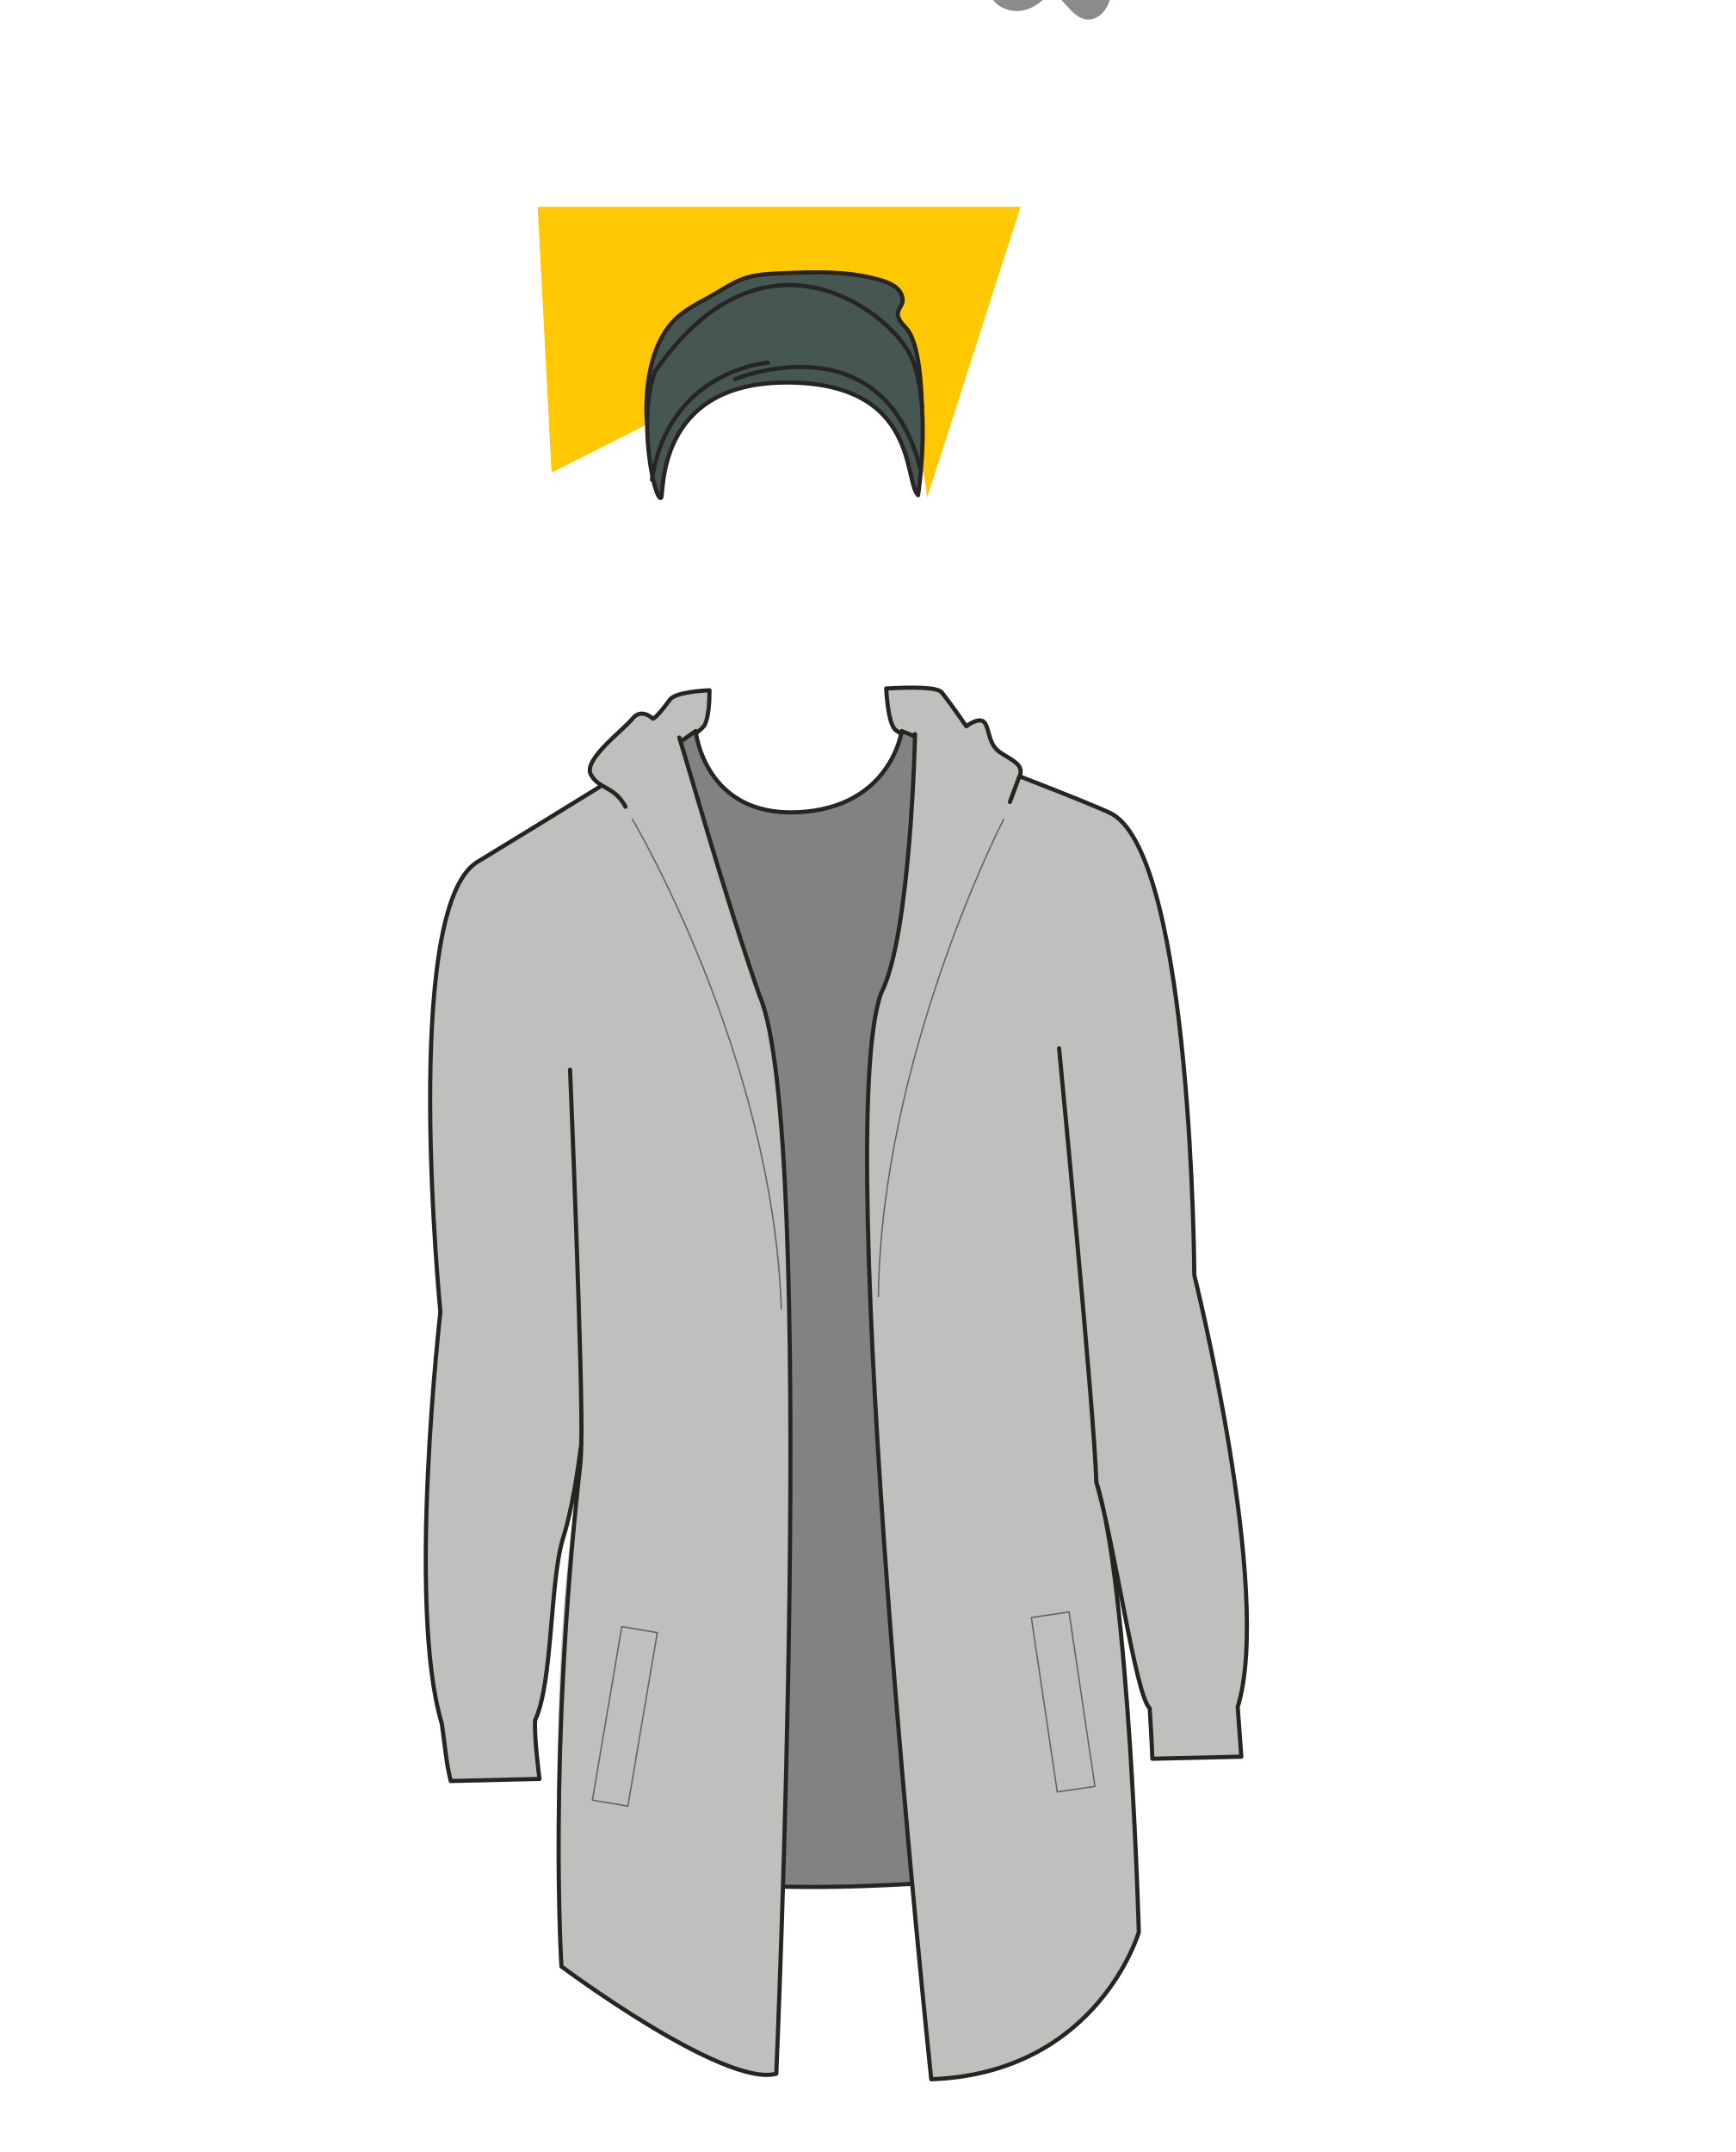
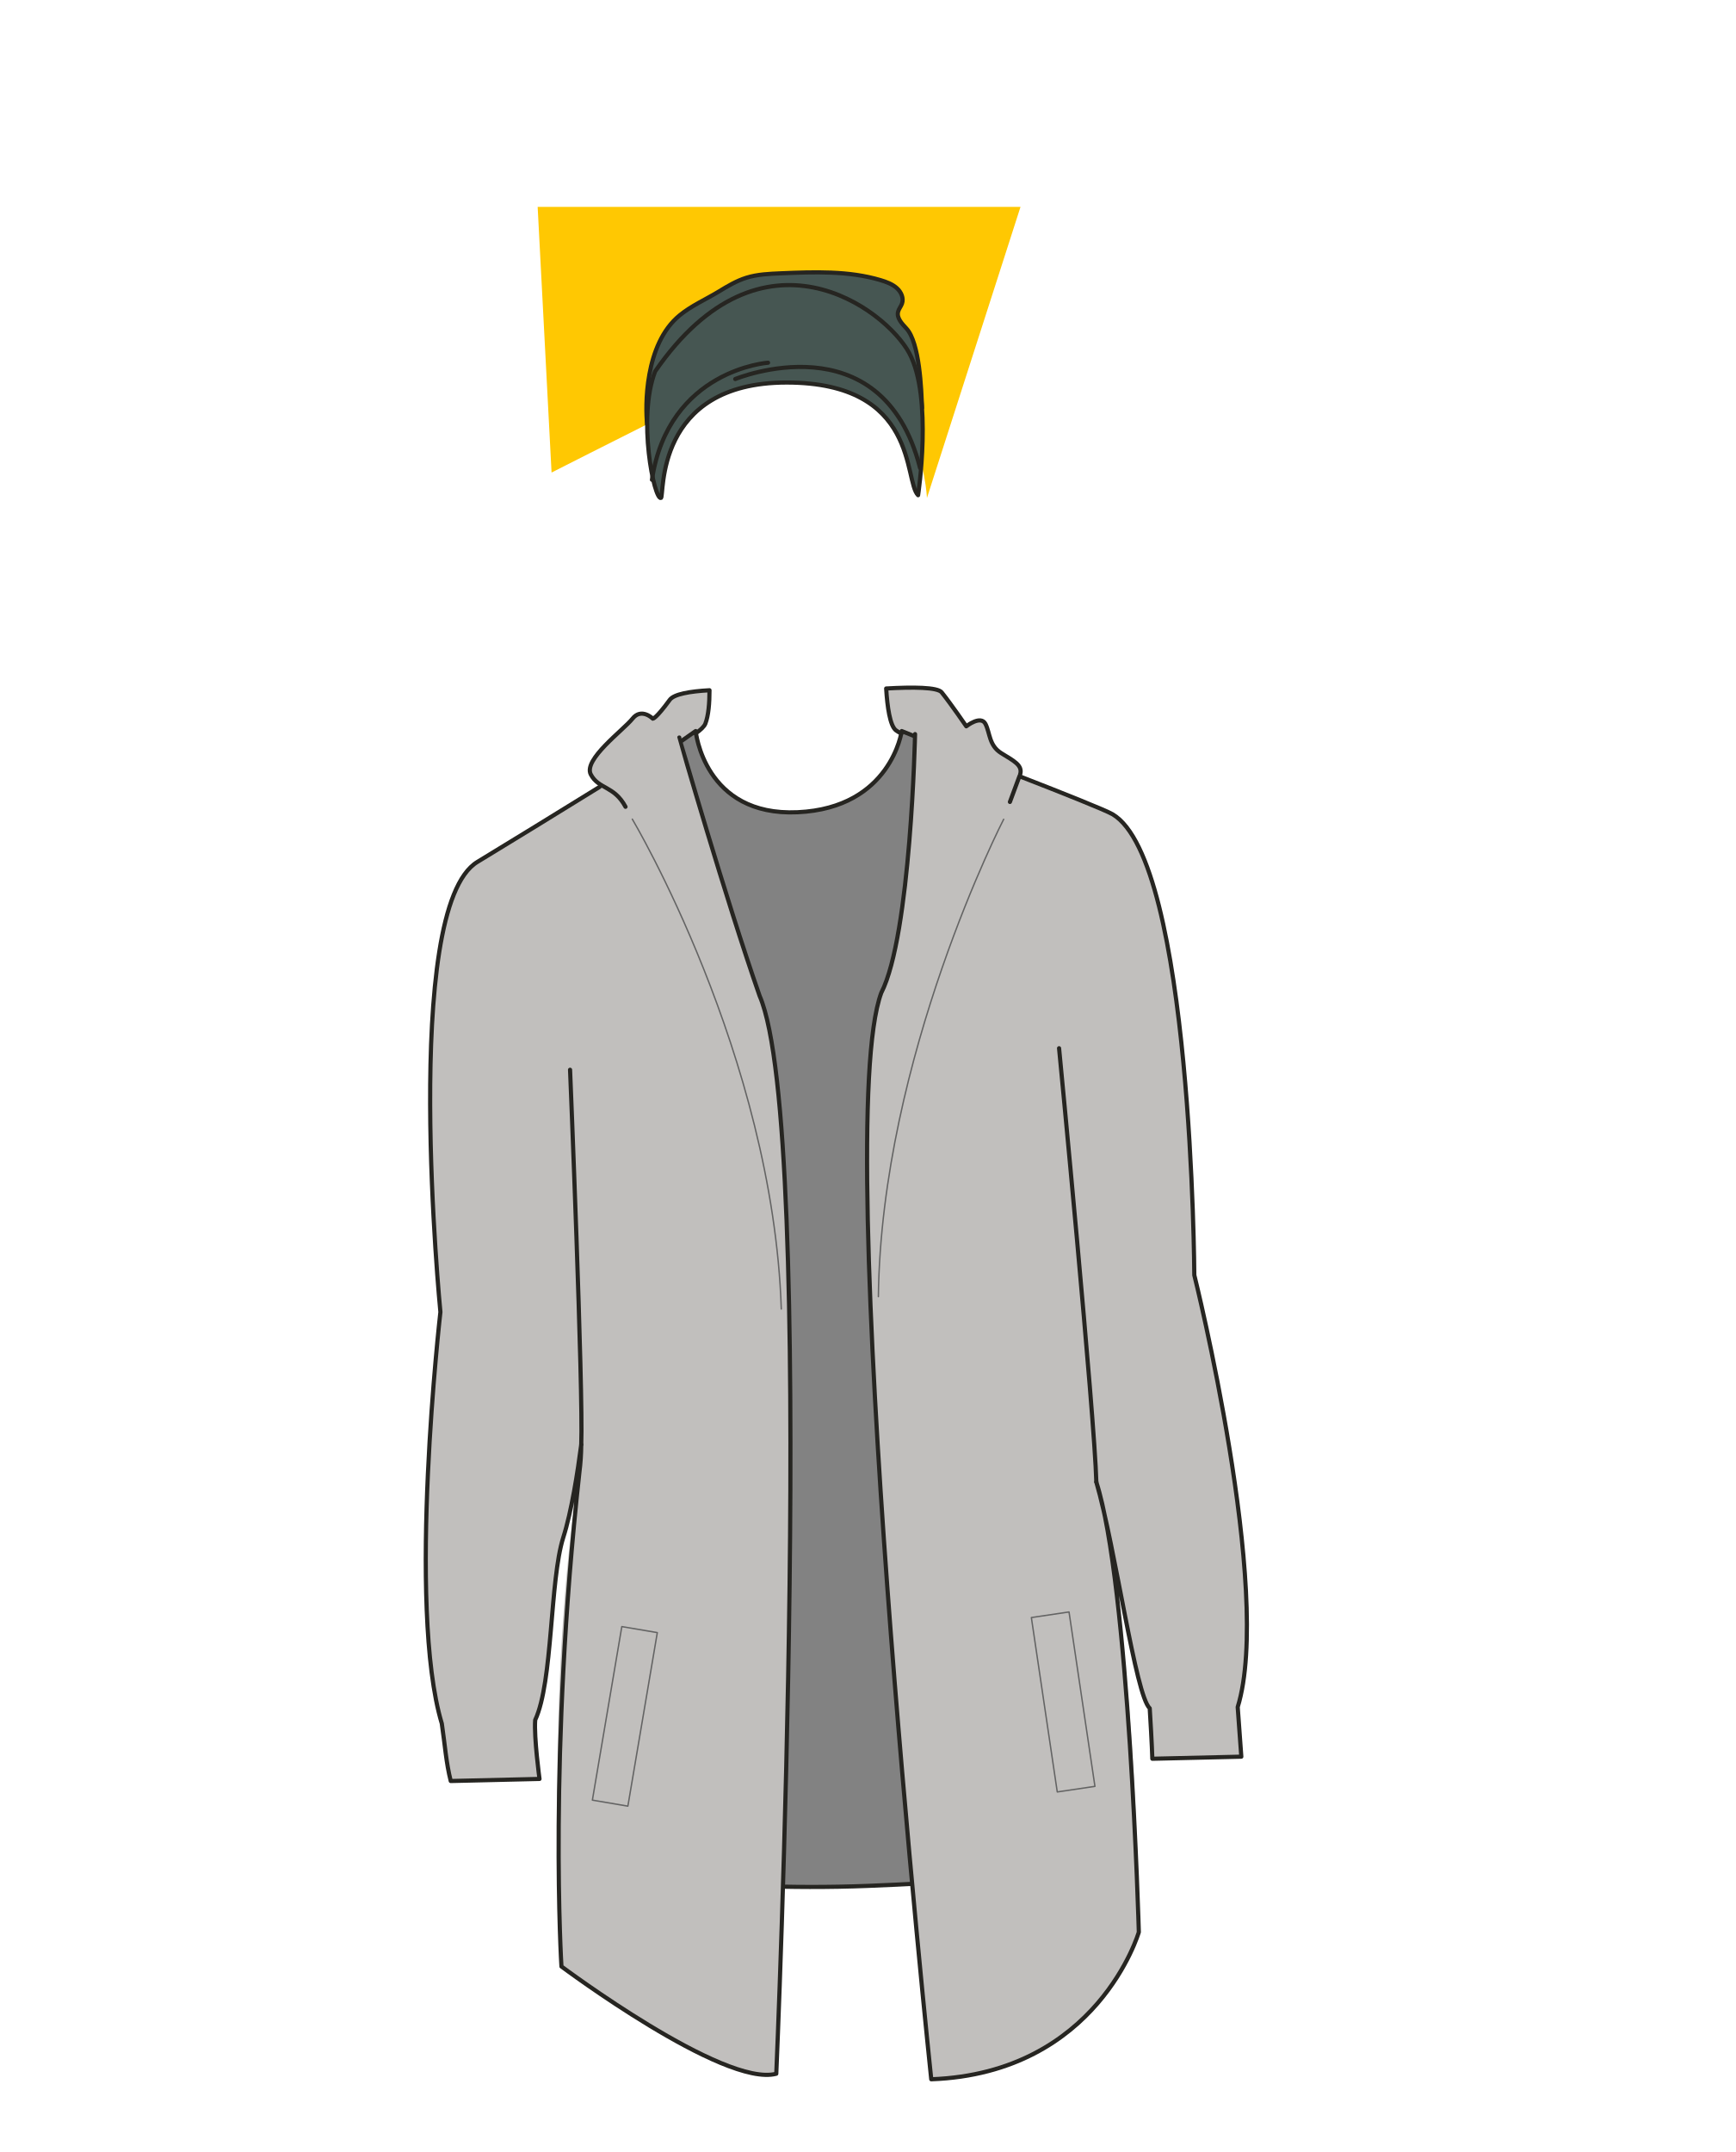
<svg xmlns="http://www.w3.org/2000/svg" width="1250" height="1550" viewBox="0 0 1250 1550">
-   <path d="M817-62.92c-1.25-15.31-3.13-30.58-3.76-45.93-.32-7.85-.11-15.73-.24-23.59s-.42-15.81-1.06-23.7c-1.26-15.57-1.35-31.19-3-46.72-1.24-11.3-3.31-22.66-3.5-34a9.41,9.41,0,0,0-5.44,1.1c-7.89,4.4-6.17,17.25-13.06,23.08a34.32,34.32,0,0,0-31.14-18.62,27.26,27.26,0,0,1,9.85,15.26,15.79,15.79,0,0,1-12.91-3.19c-1.37-1.12-3-2.56-4.65-1.82a3.84,3.84,0,0,0-1.73,2.65,24.49,24.49,0,0,0,.42,14.43,168.23,168.23,0,0,0-31.33-.8,22.48,22.48,0,0,1,12.83,7.88,4.07,4.07,0,0,1,1.12,2.49,4.09,4.09,0,0,1-1.58,2.68c-4.78,4.48-13.43,6.44-17.33,1.18-6.95,10.5-4.09,26.27,6.11,33.67l-33.92,4a2.71,2.71,0,0,1-1.91-.24,2.59,2.59,0,0,1-.85-1.92c-.33-2.93,0-5.93-.44-8.85s-2.14-5.93-5-6.77c-1.11-.32-2.34-.31-3.3-.94-1.78-1.17-1.65-3.74-2.21-5.8s-3.56-3.8-4.55-1.92a14.15,14.15,0,0,0,3,12.5c2.56,3,6.71,6.27,4.95,9.76-1.9,3.79-7.71,1.73-10.85-1.11s-7.72-6.19-11-3.56A32.17,32.17,0,0,0,661-151.42c-.57,4.79-9.76,6.92-7.46,11.16,1.88,3.48,7.08-.12,11,.1,3.79.2,6.08,4.1,8,7.36s5.26,6.77,8.86,5.6a27.22,27.22,0,0,1-24.87,5.53,56.2,56.2,0,0,0,22.14,9.48A21.43,21.43,0,0,1,663-103c2.85,3,7.59,3,11.54,4.28s7.46,6.56,4.37,9.35l4.72-1.25q2.7,7.08,5.39,14.17a63,63,0,0,0-2-26.22c5.09,5.19,14.2-7.28,20-2.91,2.51,1.88,2.26,5.82.86,8.63s-3.69,5.18-4.67,8.16c-1.22,3.68-.29,7.68-.39,11.55s-1.91,8.35-5.72,9.06a27.72,27.72,0,0,0,10.88,9.05,14.71,14.71,0,0,0-9.48,11.84A14.73,14.73,0,0,0,705-33.53c1.83,1.21,4,2,5.57,3.51,5.69,5.32,1.61,14.81,3,22.48,1.67,9.4,12.41,15.26,21.86,13.87s17.27-8.4,22.35-16.48L770.53,4.19c3.4,3.8,7.3,7.87,12.39,8.36,5.38.52,10.38-3.34,13-8S799.42-5.69,800.5-11c1.18-5.77,4.2-12.72,10.09-12.76,3.09,0,5.71,2,8.3,4C818.37-34.17,818.15-48.57,817-62.92Z" fill="#8c8b8b" />
-   <path d="M818.48-62.92c-.93-11.36-2.2-22.69-3.05-34.06-.44-5.75-.77-11.51-.86-17.27-.09-5.57,0-11.14-.07-16.71-.13-11.38-1-22.68-1.69-34s-1-22.66-2-33.95c-1.18-12.67-3.66-25.22-3.9-38a1.54,1.54,0,0,0-1.5-1.5,11.14,11.14,0,0,0-9,3.48,19.52,19.52,0,0,0-3.83,6.81c-1.8,4.89-2.62,10.74-6.75,14.33l2.35.31a35.88,35.88,0,0,0-32.43-19.37c-1.17,0-2.15,1.71-1.06,2.56a26.33,26.33,0,0,1,9.46,14.6l1-1.85a14.32,14.32,0,0,1-9.41-1.47c-2.5-1.35-5.13-4.9-8.33-3.46-2.8,1.26-3.17,5.52-3.42,8.16a26,26,0,0,0,1.24,10.69l1.45-1.9a170,170,0,0,0-31.33-.8c-1.6.11-2.15,2.57-.4,2.95a21.31,21.31,0,0,1,8.84,4.15,18.21,18.21,0,0,1,3.45,3.51,1.57,1.57,0,0,1,0,2.3,9.54,9.54,0,0,1-1.52,1.39c-3.62,2.8-10.64,5.05-14,.67a1.53,1.53,0,0,0-2.59,0c-7.4,11.37-4.2,27.73,6.64,35.72l.76-2.79-30.72,3.63a33.94,33.94,0,0,1-3.6.42c-.65,0-.75-.07-.86-.73a16.08,16.08,0,0,1-.13-1.83,55.26,55.26,0,0,0-.36-7.39c-.63-3.68-2.94-7.19-6.78-8-.84-.18-1.86-.2-2.46-.89a5,5,0,0,1-.81-2.41c-.31-1.75-.58-3.37-1.95-4.64a4.21,4.21,0,0,0-4.34-1.16c-1.83.79-1.95,3-2,4.78a15.94,15.94,0,0,0,4.16,11.25c1.47,1.63,6.75,6,3.71,8.38-1.2.94-3.15.37-4.41-.13a18.09,18.09,0,0,1-4.71-3.23c-3.08-2.55-7.73-5.52-11.57-2.69a1.51,1.51,0,0,0-.54,2.05,34.57,34.57,0,0,0,11.11,10.88l-.68-1.69c-.7,4.68-11,6.89-7.08,12.69,2.29,3.34,6.76,1.33,9.87.67a5.44,5.44,0,0,1,5,1,18.75,18.75,0,0,1,3.56,4.77c2.24,3.78,5.94,8.3,10.91,6.89l-1.46-2.51A25.8,25.8,0,0,1,657-123.12c-1.72-.48-2.49,1.79-1.16,2.74a58.05,58.05,0,0,0,22.51,9.63l-.9-2.2A20,20,0,0,1,663-104.5a1.52,1.52,0,0,0-1.06,2.56c3.09,3.14,7.51,3.28,11.5,4.45,2.31.68,7.14,4.4,4.41,7.06a1.51,1.51,0,0,0,1.46,2.5l4.72-1.25-1.85-1L687.6-76a1.5,1.5,0,0,0,2.94-.4,64.72,64.72,0,0,0-2-26.62l-2.5,1.46c5.39,5.26,12-2.73,17.56-3.39,4.15-.49,4.47,4.29,3.15,7.14-1.12,2.42-3,4.42-4.12,6.81a16.58,16.58,0,0,0-1.44,8c.1,2.9.59,5.88-.2,8.72-.6,2.18-1.85,4.24-4.19,4.74a1.52,1.52,0,0,0-.9,2.21,29.94,29.94,0,0,0,11.42,9.58l.36-2.74c-8,3-12.66,11.88-9.81,20.08a17,17,0,0,0,8.32,9.41c1.84,1,3.64,2,4.71,3.9a11.35,11.35,0,0,1,1.27,5.24c.15,4.11-.66,8.2-.4,12.31A17.29,17.29,0,0,0,715.83.61c4.94,5.84,13.25,8.38,20.67,7,9.66-1.74,17.4-9,22.49-17l-2.35.31c5,5.54,9.77,11.28,14.94,16.62,4,4.19,9.31,7.75,15.4,6.16s10-6.83,12-12.36c2.18-5.8,2.15-12.33,4.83-17.94,1.09-2.28,2.72-4.74,5.3-5.45,3.4-.93,6.47,1.64,9,3.57.91.7,2.3-.26,2.26-1.3-.51-14.38-.75-28.78-1.91-43.13-.15-1.91-3.15-1.93-3,0,1.16,14.35,1.4,28.75,1.91,43.13l2.26-1.29c-2.47-1.9-5.07-3.83-8.27-4.14a8.87,8.87,0,0,0-6.75,2.38c-4,3.63-5.17,9.41-6.18,14.47-1.22,6.17-2.72,13-8,17A10.49,10.49,0,0,1,782.56,11c-2.9-.44-5.38-2.25-7.47-4.21-2.78-2.61-5.23-5.6-7.78-8.44l-8.55-9.56a1.52,1.52,0,0,0-2.36.3C752.23-4.33,746.24,1.66,738.64,4A19.73,19.73,0,0,1,719.29-.1a14.14,14.14,0,0,1-4.45-8.48c-.46-3.74.18-7.52.3-11.26.1-3.45-.25-7.1-2.4-9.94-2.47-3.24-6.7-4.11-9.39-7.1a13.06,13.06,0,0,1-3-11.79,13.33,13.33,0,0,1,8.1-9c1.09-.4,1.63-2.14.36-2.74a26.83,26.83,0,0,1-10.35-8.51l-.89,2.21c4.87-1.06,6.79-6.51,6.83-11,0-3.12-.64-6.33,0-9.42.59-2.91,2.55-5.18,4.06-7.65,2.29-3.76,3.48-9.9-1.17-12.49-3.24-1.81-7-.08-9.93,1.46-2.34,1.21-6.75,4.46-9.21,2.06a1.51,1.51,0,0,0-2.51,1.46,62.73,62.73,0,0,1,1.92,25.82l3-.4L685.09-91a1.53,1.53,0,0,0-1.84-1l-4.72,1.25L680-88.31c3.5-3.41.63-8.39-2.67-10.68-4-2.75-9.74-1.52-13.24-5.07L663-101.5a23.24,23.24,0,0,0,17-9.94,1.51,1.51,0,0,0-.9-2.2A56,56,0,0,1,657.32-123l-1.16,2.74a28.89,28.89,0,0,0,26.33-5.91c1.17-1-.08-2.9-1.46-2.51-3.8,1.09-6.37-3.62-8-6.26-1.77-2.92-4.1-6.15-7.74-6.67A13.36,13.36,0,0,0,660-141c-1.24.32-3.22,1.17-4.5.62-2.29-1,.44-3.17,1.43-4,2.19-1.79,5-3.65,5.49-6.69a1.57,1.57,0,0,0-.69-1.69,31,31,0,0,1-10-9.8l-.54,2c3.19-2.35,7.13,1.55,9.45,3.53s5.83,3.81,9.12,3.31a5.33,5.33,0,0,0,4.13-7.14c-1.34-3.73-5-5.85-6.89-9.26a12.8,12.8,0,0,1-1.51-5.83c0-.54-.15-2.31.26-2.72.23-.22-.23,0,.16-.05s.65.33.84.49c1.26,1.08,1,3.18,1.48,4.66a5.17,5.17,0,0,0,3.55,3.74c.85.25,1.77.27,2.6.6a5,5,0,0,1,2.14,1.81,10.75,10.75,0,0,1,1.64,5.72c.16,3.39-1.12,10.67,4.26,10.21,5.65-.49,11.29-1.33,16.91-2l17.21-2a1.52,1.52,0,0,0,.76-2.8c-9.58-7.06-12-21.72-5.57-31.62h-2.59c3.62,4.71,9.79,4.59,14.82,2.35,2.45-1.09,5.8-3.09,6.68-5.79,1-3.2-2.49-6.28-4.69-8.06a24.45,24.45,0,0,0-10.16-4.93l-.4,3a170,170,0,0,1,31.33.8,1.49,1.49,0,0,0,1.44-1.89,23.91,23.91,0,0,1-1.19-9.23,20,20,0,0,1,.87-4.73c.43-1.36,1.09-1.72,2.35-.93s2.18,1.75,3.38,2.48a17.66,17.66,0,0,0,3.84,1.73,17.57,17.57,0,0,0,8.58.44,1.52,1.52,0,0,0,1-1.84,29,29,0,0,0-10.24-15.92l-1.06,2.56A32.91,32.91,0,0,1,785.57-212a1.52,1.52,0,0,0,2.36.3c4-3.46,5.26-8.8,6.82-13.62,1.67-5.14,4.3-10.56,10.62-10.12l-1.5-1.5c.21,11.27,2.2,22.38,3.45,33.56s1.65,22.61,2.25,33.93,1.6,22.65,1.85,34,0,22.65.7,34c.82,12.86,2.31,25.67,3.36,38.51C815.64-61,818.64-61,818.48-62.92Z" fill="#8c8b8b" />
  <path d="M667.72,358.7s-3.46-101.94-101.64-101.94c-4.86.36-168.76,83.6-168.76,83.6L387.3,149H735.13Z" fill="#ffc802" />
  <path d="M653,236.65c-3.21-3.5-7.15-7.5-6.09-12,.5-2.11,2.09-3.88,2.83-5.93,1.42-3.9-.48-8.31-3.68-11.19s-7.49-4.48-11.76-5.76c-23-6.86-47.78-5.92-71.94-4.91-8.35.35-16.83.72-24.74,3.2-7.15,2.23-13.55,6.1-19.85,9.93-9.38,5.7-19.64,10.16-28.15,17.1-25.58,20.86-24.8,66.37-23.45,78.46l99-59,99,47.34C663.78,280.57,662.39,246.83,653,236.65Z" fill="#465652" stroke="#262521" stroke-linecap="round" stroke-linejoin="round" stroke-width="3" />
-   <path d="M488.78,535.38c10.38-5.26,17.73-10.2,19.27-14.15,2.32-6,3-14.93,3-24.11-14.32.79-25.64,2.81-28.64,6.92-9.9,13.57-12.16,13.57-12.16,13.57s-8.2-8.2-14.7,0-35.63,29.41-30,40.15S490,587.45,490,587.45l6.43,2.64C497.55,577.76,490.26,539.47,488.78,535.38Z" fill="#c1bfbd" />
-   <path d="M721.25,542.44c-8.85-5.58-8-14.34-11.34-21s-13.84,1.66-13.84,1.66-10.79-15.77-17.71-24.44c-3-3.78-20.84-3.88-40-2.79.85,13.67,2.77,26.49,6.85,30,1.88,1.61,7.6,4.25,15.59,7.46A65.78,65.78,0,0,1,654,550.77q.07,3.11.16,6.22c.37,12.35.88,24.75.79,37.13,39.36-16,78.78-32.7,79.88-36.14C737,551.07,730.1,548,721.25,542.44Z" fill="#c1bfbd" />
+   <path d="M488.78,535.38c10.38-5.26,17.73-10.2,19.27-14.15,2.32-6,3-14.93,3-24.11-14.32.79-25.64,2.81-28.64,6.92-9.9,13.57-12.16,13.57-12.16,13.57s-8.2-8.2-14.7,0-35.63,29.41-30,40.15,70.9,32.33,70.9,32.33C497.55,577.76,490.26,539.47,488.78,535.38Z" fill="#c1bfbd" />
+   <path d="M721.25,542.44c-8.85-5.58-8-14.34-11.34-21s-13.84,1.66-13.84,1.66-10.79-15.77-17.71-24.44c-3-3.78-20.84-3.88-40-2.79.85,13.67,2.77,26.49,6.85,30,1.88,1.61,7.6,4.25,15.59,7.46-.83,3.65,72.94,28.08,74,24.64C737,551.07,730.1,548,721.25,542.44Z" fill="#c1bfbd" />
  <path d="M800.54,1223.65l-26.64-647-124.34-50.1s-7.62,55.38-75,58.47-73.43-58.47-73.43-58.47L385.82,607.22l39,405.79-14.17,333.31s100.87,16.5,214.68,12,180.87-13.77,180.87-13.77Z" fill="#828282" stroke="#262521" stroke-linecap="round" stroke-linejoin="round" stroke-width="3" />
  <path d="M860.35,918.39s-1.41-298-58.89-331.94c-11.18-6.61-142.4-59-142.4-59s-2.9,146.06-24.23,187.67c-36.38,81.94,36,782.51,36,782.51,120-4.44,149.53-106,149.53-106s0-200.33-30.63-324.22c13.83,47.61,28.27,153.84,38.48,163,1.64,26.39,1.88,36.36,1.88,36.36l64.1-1.5s-1-14.3-2.6-35.73C917.24,1146.38,860.35,918.39,860.35,918.39Z" fill="#c1bfbd" />
  <path d="M734.81,558c2.21-6.91-4.71-10-13.56-15.54s-8-14.34-11.34-21-13.84,1.66-13.84,1.66-10.79-15.77-17.71-24.44c-3-3.78-20.84-3.88-40-2.79.85,13.67,2.77,26.49,6.85,30a22.3,22.3,0,0,0,4.06,2.43" fill="none" stroke="#262521" stroke-linecap="round" stroke-linejoin="round" stroke-width="3" />
  <path d="M547.23,717.36c-24.29-69.4-53.3-172.25-57.11-183.51a10.79,10.79,0,0,1-.75-2.59c-1,.65-101,62.61-145.44,89.5C288.65,654.21,317.25,945,317.25,945s-24.38,212.36,1,296.39c2.37,15.93,3.05,28,6.44,41.4l63.95-1.5s-4.06-29.79-3.11-42.46c12.87-27.53,10.41-100.55,20.24-131.5,6-18.8,10.39-47.35,12.93-66.86a163.78,163.78,0,0,1-1.32,19.9c-25.31,154.75-12.94,356-12.94,356s117,87.39,154.76,77.26C559.2,1493.69,588.78,828.92,547.23,717.36Z" fill="#c1bfbd" />
-   <path d="M431.93,566.78c-31,19.16-65.36,40.28-88,54C288.65,654.21,317.25,945,317.25,945s-24.38,212.36,1,296.39c2.37,15.93,3.05,28,6.44,41.4l63.95-1.5s-4.06-29.79-3.11-42.46c12.87-27.53,10.41-100.55,20.24-131.5,6-18.8,10.39-47.35,12.93-66.86a163.78,163.78,0,0,1-1.32,19.9c-22.54,204.27-12.94,356-12.94,356s117,87.39,154.76,77.26c0,0,29.58-680.56-12-776.33-24.29-69.4-53.3-172.25-57.11-183.51a10.79,10.79,0,0,1-.75-2.59" fill="none" stroke="#262521" stroke-linecap="round" stroke-linejoin="round" stroke-width="3" />
+   <path d="M431.93,566.78c-31,19.16-65.36,40.28-88,54C288.65,654.21,317.25,945,317.25,945s-24.38,212.36,1,296.39c2.37,15.93,3.05,28,6.44,41.4l63.95-1.5s-4.06-29.79-3.11-42.46c12.87-27.53,10.41-100.55,20.24-131.5,6-18.8,10.39-47.35,12.93-66.86a163.78,163.78,0,0,1-1.32,19.9c-22.54,204.27-12.94,356-12.94,356s117,87.39,154.76,77.26c0,0,29.58-680.56-12-776.33-24.29-69.4-57.88-186-57.86-186.1" fill="none" stroke="#262521" stroke-linecap="round" stroke-linejoin="round" stroke-width="3" />
  <path d="M659.17,528.74s-3,144.76-24.34,186.37c-36.38,98,36,782.51,36,782.51,120-4.44,149.53-106,149.53-106s-6.89-250.83-30.63-324.22c13.83,47.61,28.27,153.84,38.48,163,1.64,26.39,1.88,36.36,1.88,36.36l64.1-1.5s-1-14.3-2.6-35.73c25.63-83.13-31.26-311.12-31.26-311.12s-1.41-298-58.89-331.94c-5.14-3-35.63-15.16-67.07-27.38l-6.87,18.51" fill="none" stroke="#262521" stroke-linecap="round" stroke-linejoin="round" stroke-width="3" />
  <path d="M723,590.09S634.83,761,632.74,933.92" fill="none" stroke="#636363" stroke-linecap="round" stroke-linejoin="round" />
  <path d="M455.49,590S556.81,760.18,562.81,942.84" fill="none" stroke="#636363" stroke-linecap="round" stroke-linejoin="round" />
  <path d="M789.75,1067.39C788.52,1019.81,762.91,755,762.91,755" fill="none" stroke="#262521" stroke-linecap="round" stroke-linejoin="round" stroke-width="3" />
  <path d="M410.65,770.51s9.57,231,8.05,270" fill="none" stroke="#262521" stroke-linecap="round" stroke-linejoin="round" stroke-width="3" />
  <path d="M501.09,528.27c3.68-2.56,6.14-4.94,7-7,2.32-6,3-14.93,3-24.11-14.32.79-25.64,2.81-28.64,6.92-9.9,13.57-12.16,13.57-12.16,13.57s-8.2-8.2-14.7,0-35.63,29.41-30,40.15,16.8,8,25,23.3" fill="none" stroke="#262521" stroke-linecap="round" stroke-linejoin="round" stroke-width="3" />
  <rect x="752.21" y="1162.29" width="27.43" height="126.99" fill="none" stroke="#636363" stroke-linecap="round" stroke-linejoin="round" transform="translate(-171.89 125.92) rotate(-8.45)" />
  <rect x="437.11" y="1172.85" width="25.93" height="126.78" fill="none" stroke="#636363" stroke-linecap="round" stroke-linejoin="round" transform="translate(687.04 2530.34) rotate(-170.37)" />
  <path d="M471.92,267.51c-12.93,33.62-.61,92.85,4.21,91.15,2.54-.9-5.22-83.14,90.5-83.14s84.26,71,94.72,81.16c0,0,10.77-70.52-6.36-102.36S549.11,155.76,471.92,267.51Z" fill="#465652" stroke="#262521" stroke-linecap="round" stroke-linejoin="round" stroke-width="3" />
  <path d="M529.64,273s105.7-43.57,133.12,64.05" fill="none" stroke="#262521" stroke-linecap="round" stroke-linejoin="round" stroke-width="3" />
  <path d="M553.25,261.25s-71.66,5-83.62,84.29" fill="none" stroke="#262521" stroke-linecap="round" stroke-linejoin="round" stroke-width="3" />
</svg>
